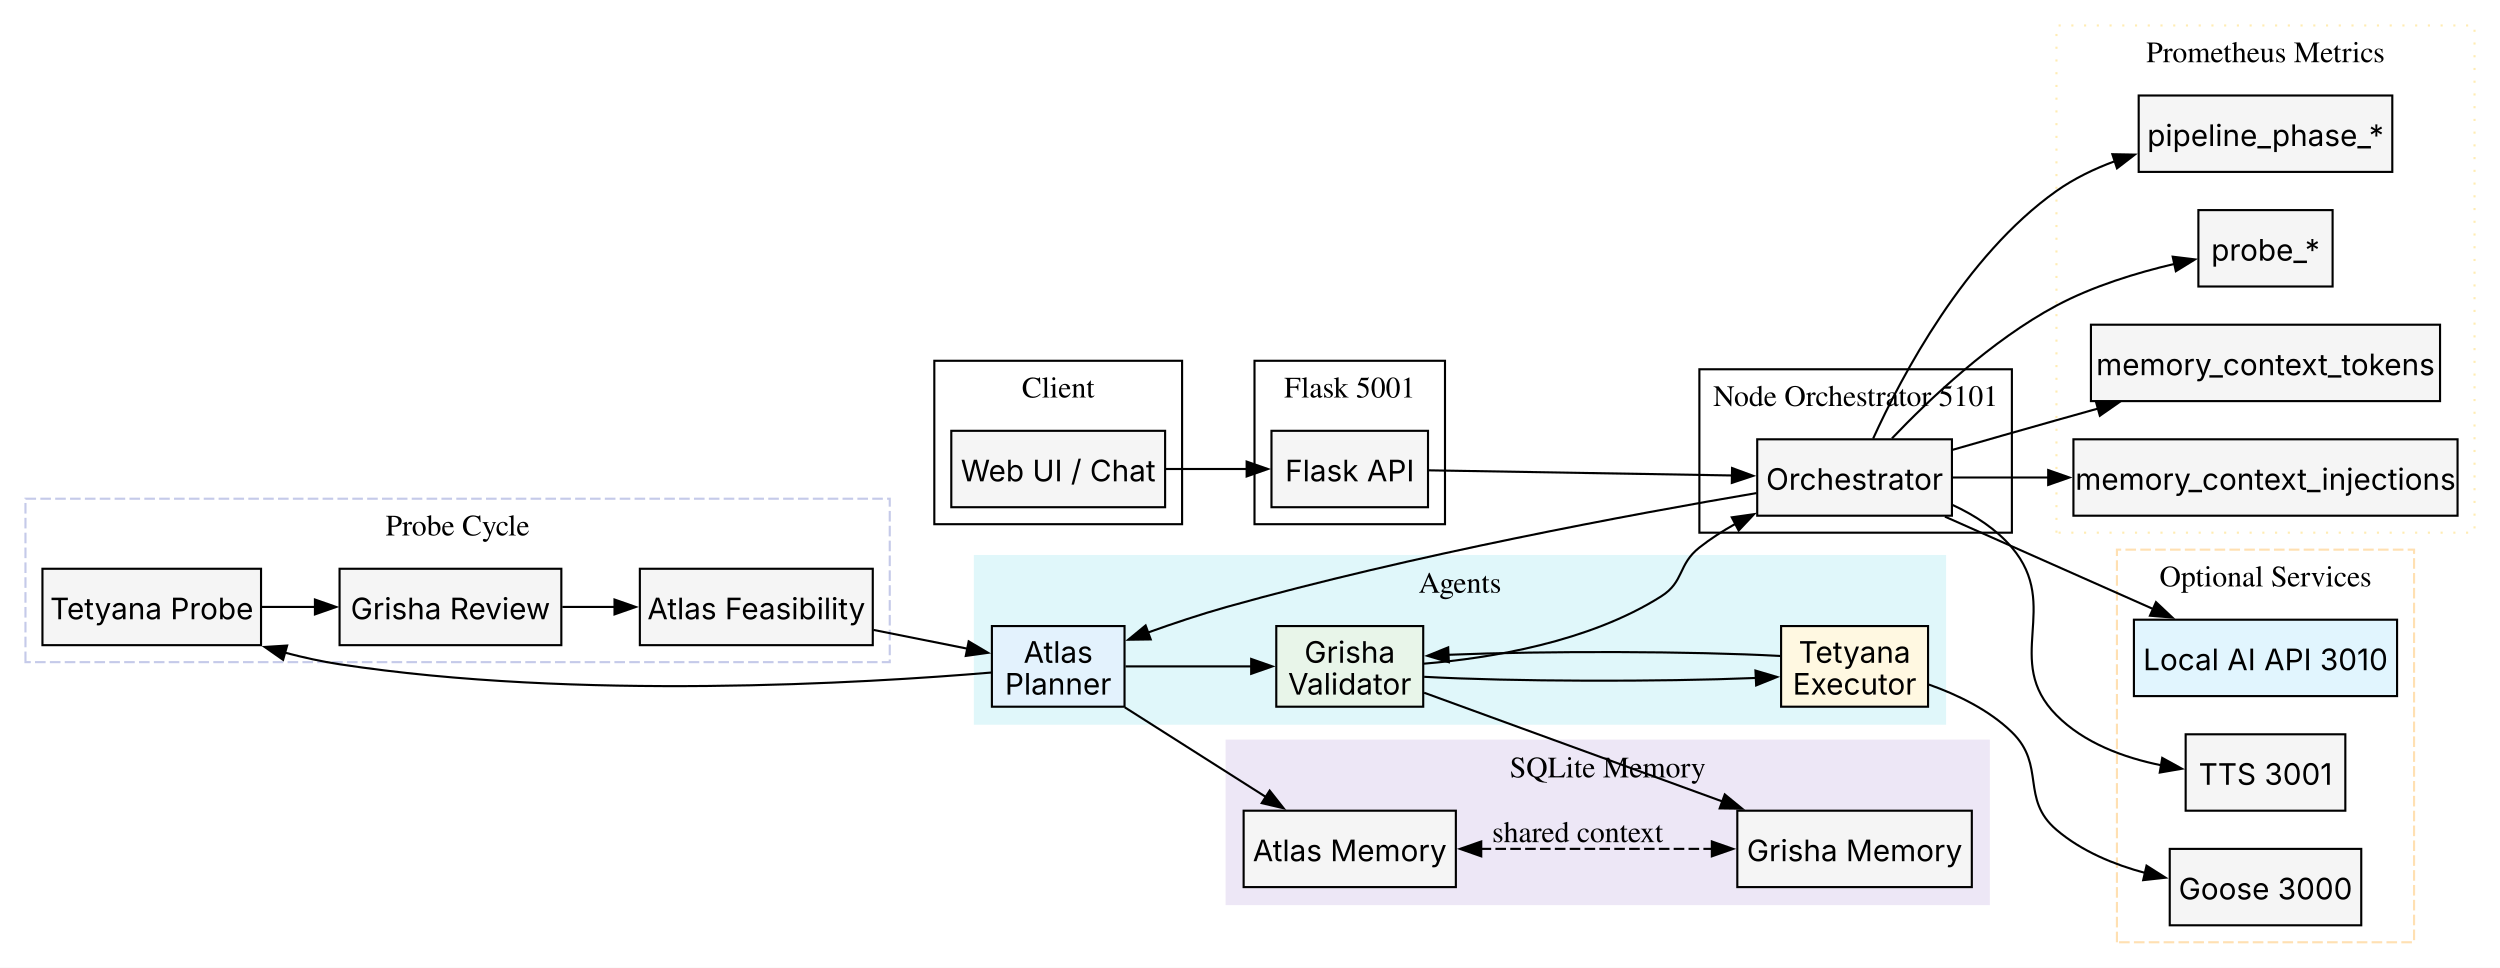
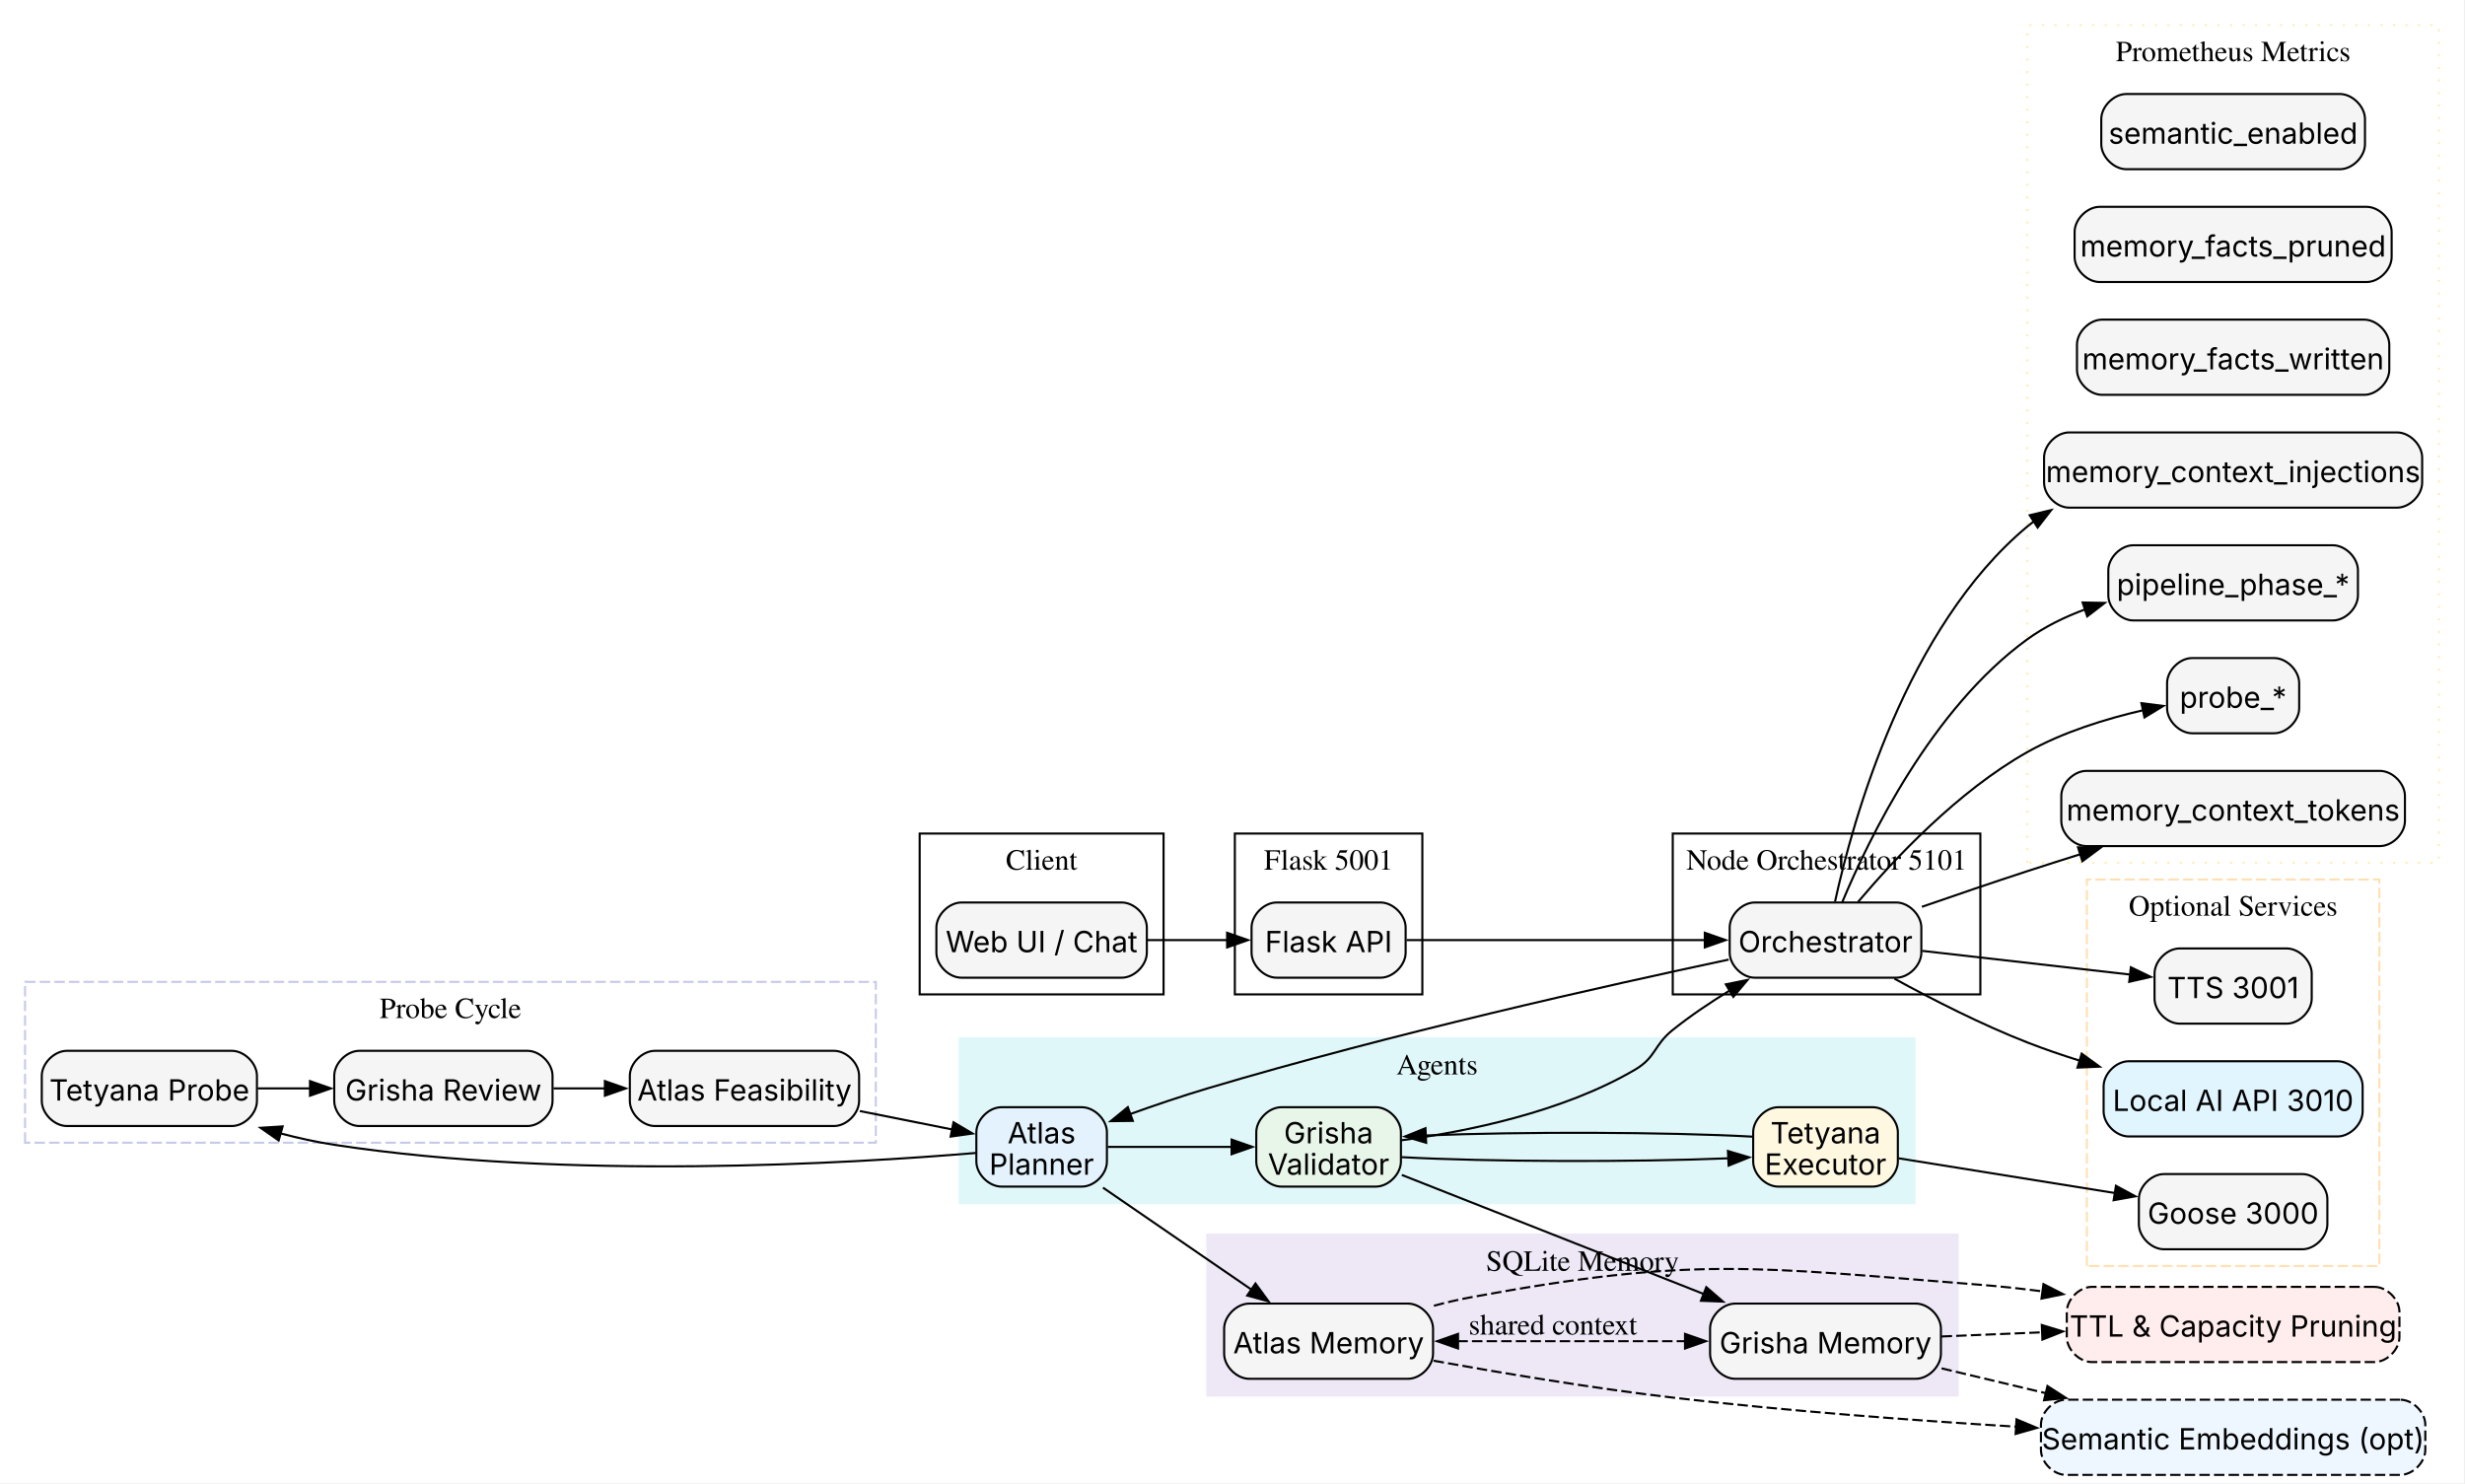
- <svg xmlns="http://www.w3.org/2000/svg" width="1178pt" height="456pt" viewBox="0.00 0.00 1178.00 456.00">
-   <g id="graph0" class="graph" transform="scale(1 1) rotate(0) translate(4 452)">
-     <polygon fill="white" stroke="none" points="-4,4 -4,-452 1174,-452 1174,4 -4,4" />
+ <svg xmlns="http://www.w3.org/2000/svg" width="1180pt" height="710pt" viewBox="0.00 0.00 1180.00 710.00">
+   <g id="graph0" class="graph" transform="scale(1 1) rotate(0) translate(4 706)">
+     <polygon fill="white" stroke="none" points="-4,4 -4,-706 1175.5,-706 1175.5,4 -4,4" />
    <g id="clust1" class="cluster">
-       <polygon fill="none" stroke="black" points="436.25,-205 436.25,-282 553,-282 553,-205 436.25,-205" />
-       <text xml:space="preserve" text-anchor="middle" x="494.62" y="-264.7" font-family="Times,serif" font-size="14.00">Client</text>
+       <polygon fill="none" stroke="black" points="436.25,-230 436.25,-307 553,-307 553,-230 436.25,-230" />
+       <text xml:space="preserve" text-anchor="middle" x="494.62" y="-289.7" font-family="Times,serif" font-size="14.00">Client</text>
    </g>
    <g id="clust2" class="cluster">
-       <polygon fill="none" stroke="black" points="587.12,-205 587.12,-282 676.88,-282 676.88,-205 587.12,-205" />
-       <text xml:space="preserve" text-anchor="middle" x="632" y="-264.7" font-family="Times,serif" font-size="14.00">Flask 5001</text>
+       <polygon fill="none" stroke="black" points="587.12,-230 587.12,-307 676.88,-307 676.88,-230 587.12,-230" />
+       <text xml:space="preserve" text-anchor="middle" x="632" y="-289.7" font-family="Times,serif" font-size="14.00">Flask 5001</text>
    </g>
    <g id="clust3" class="cluster">
-       <polygon fill="none" stroke="black" points="796.75,-201 796.75,-278 944,-278 944,-201 796.75,-201" />
-       <text xml:space="preserve" text-anchor="middle" x="870.38" y="-260.7" font-family="Times,serif" font-size="14.00">Node Orchestrator 5101</text>
+       <polygon fill="none" stroke="black" points="796.75,-230 796.75,-307 944,-307 944,-230 796.75,-230" />
+       <text xml:space="preserve" text-anchor="middle" x="870.38" y="-289.7" font-family="Times,serif" font-size="14.00">Node Orchestrator 5101</text>
    </g>
    <g id="clust4" class="cluster">
-       <polygon fill="#e0f7fa" stroke="#e0f7fa" points="455.38,-111 455.38,-190 912.5,-190 912.5,-111 455.38,-111" />
-       <text xml:space="preserve" text-anchor="middle" x="683.94" y="-172.7" font-family="Times,serif" font-size="14.00">Agents</text>
+       <polygon fill="#e0f7fa" stroke="#e0f7fa" points="455.38,-130 455.38,-209 912.5,-209 912.5,-130 455.38,-130" />
+       <text xml:space="preserve" text-anchor="middle" x="683.94" y="-191.7" font-family="Times,serif" font-size="14.00">Agents</text>
    </g>
    <g id="clust5" class="cluster">
-       <polygon fill="none" stroke="#c5cae9" stroke-dasharray="5,2" points="8,-140 8,-217 415.25,-217 415.25,-140 8,-140" />
-       <text xml:space="preserve" text-anchor="middle" x="211.62" y="-199.7" font-family="Times,serif" font-size="14.00">Probe Cycle</text>
+       <polygon fill="none" stroke="#c5cae9" stroke-dasharray="5,2" points="8,-159 8,-236 415.25,-236 415.25,-159 8,-159" />
+       <text xml:space="preserve" text-anchor="middle" x="211.62" y="-218.7" font-family="Times,serif" font-size="14.00">Probe Cycle</text>
    </g>
    <g id="clust6" class="cluster">
-       <polygon fill="#ede7f6" stroke="#ede7f6" points="574,-26 574,-103 933.12,-103 933.12,-26 574,-26" />
-       <text xml:space="preserve" text-anchor="middle" x="753.56" y="-85.7" font-family="Times,serif" font-size="14.00">SQLite Memory</text>
+       <polygon fill="#ede7f6" stroke="#ede7f6" points="574,-38 574,-115 933.12,-115 933.12,-38 574,-38" />
+       <text xml:space="preserve" text-anchor="middle" x="753.56" y="-97.7" font-family="Times,serif" font-size="14.00">SQLite Memory</text>
    </g>
    <g id="clust7" class="cluster">
-       <polygon fill="none" stroke="#ffecb3" stroke-dasharray="1,5" points="965,-201 965,-440 1162,-440 1162,-201 965,-201" />
-       <text xml:space="preserve" text-anchor="middle" x="1063.5" y="-422.7" font-family="Times,serif" font-size="14.00">Prometheus Metrics</text>
+       <polygon fill="none" stroke="#ffecb3" stroke-dasharray="1,5" points="966.5,-293 966.5,-694 1163.5,-694 1163.5,-293 966.5,-293" />
+       <text xml:space="preserve" text-anchor="middle" x="1065" y="-676.7" font-family="Times,serif" font-size="14.00">Prometheus Metrics</text>
    </g>
    <g id="clust8" class="cluster">
-       <polygon fill="none" stroke="#ffe0b2" stroke-dasharray="5,2" points="993.5,-8 993.5,-193 1133.5,-193 1133.5,-8 993.5,-8" />
-       <text xml:space="preserve" text-anchor="middle" x="1063.5" y="-175.7" font-family="Times,serif" font-size="14.00">Optional Services</text>
+       <polygon fill="none" stroke="#ffe0b2" stroke-dasharray="5,2" points="995,-100 995,-285 1135,-285 1135,-100 995,-100" />
+       <text xml:space="preserve" text-anchor="middle" x="1065" y="-267.7" font-family="Times,serif" font-size="14.00">Optional Services</text>
    </g>
    <g id="node1" class="node">
-       <polygon fill="#f5f5f5" stroke="black" points="545,-249 444.25,-249 444.25,-213 545,-213 545,-249" />
-       <text xml:space="preserve" text-anchor="middle" x="494.62" y="-225.2" font-family="Inter" font-size="14.00">Web UI / Chat</text>
+       <path fill="#f5f5f5" stroke="black" d="M533,-274C533,-274 456.25,-274 456.25,-274 450.25,-274 444.25,-268 444.25,-262 444.25,-262 444.25,-250 444.25,-250 444.25,-244 450.25,-238 456.25,-238 456.25,-238 533,-238 533,-238 539,-238 545,-244 545,-250 545,-250 545,-262 545,-262 545,-268 539,-274 533,-274" />
+       <text xml:space="preserve" text-anchor="middle" x="494.62" y="-250.2" font-family="Inter" font-size="14.00">Web UI / Chat</text>
    </g>
    <g id="node2" class="node">
-       <polygon fill="#f5f5f5" stroke="black" points="668.88,-249 595.12,-249 595.12,-213 668.88,-213 668.88,-249" />
-       <text xml:space="preserve" text-anchor="middle" x="632" y="-225.2" font-family="Inter" font-size="14.00">Flask API</text>
+       <path fill="#f5f5f5" stroke="black" d="M656.88,-274C656.88,-274 607.12,-274 607.12,-274 601.12,-274 595.12,-268 595.12,-262 595.12,-262 595.12,-250 595.12,-250 595.12,-244 601.12,-238 607.12,-238 607.12,-238 656.88,-238 656.88,-238 662.88,-238 668.88,-244 668.88,-250 668.88,-250 668.88,-262 668.88,-262 668.88,-268 662.88,-274 656.88,-274" />
+       <text xml:space="preserve" text-anchor="middle" x="632" y="-250.2" font-family="Inter" font-size="14.00">Flask API</text>
    </g>
    <g id="edge1" class="edge">
-       <path fill="none" stroke="black" d="M545.26,-231C557.73,-231 571.08,-231 583.44,-231" />
-       <polygon fill="black" stroke="black" points="583.42,-234.5 593.42,-231 583.42,-227.5 583.42,-234.5" />
+       <path fill="none" stroke="black" d="M545.26,-256C557.73,-256 571.08,-256 583.44,-256" />
+       <polygon fill="black" stroke="black" points="583.42,-259.5 593.42,-256 583.42,-252.5 583.42,-259.5" />
    </g>
    <g id="node3" class="node">
-       <polygon fill="#f5f5f5" stroke="black" points="915.75,-245 824,-245 824,-209 915.75,-209 915.75,-245" />
-       <text xml:space="preserve" text-anchor="middle" x="869.88" y="-221.2" font-family="Inter" font-size="14.00">Orchestrator</text>
+       <path fill="#f5f5f5" stroke="black" d="M903.75,-274C903.75,-274 836,-274 836,-274 830,-274 824,-268 824,-262 824,-262 824,-250 824,-250 824,-244 830,-238 836,-238 836,-238 903.75,-238 903.75,-238 909.75,-238 915.75,-244 915.75,-250 915.75,-250 915.75,-262 915.75,-262 915.75,-268 909.75,-274 903.75,-274" />
+       <text xml:space="preserve" text-anchor="middle" x="869.88" y="-250.2" font-family="Inter" font-size="14.00">Orchestrator</text>
    </g>
    <g id="edge2" class="edge">
-       <path fill="none" stroke="black" d="M669.34,-230.38C707.42,-229.74 767.76,-228.71 812.12,-227.96" />
-       <polygon fill="black" stroke="black" points="812.15,-231.46 822.09,-227.79 812.04,-224.46 812.15,-231.46" />
+       <path fill="none" stroke="black" d="M669.34,-256C707.42,-256 767.76,-256 812.12,-256" />
+       <polygon fill="black" stroke="black" points="812.09,-259.5 822.09,-256 812.09,-252.5 812.09,-259.5" />
    </g>
    <g id="node4" class="node">
-       <polygon fill="#e3f2fd" stroke="black" points="525.88,-157 463.38,-157 463.38,-119 525.88,-119 525.88,-157" />
-       <text xml:space="preserve" text-anchor="middle" x="494.62" y="-139.7" font-family="Inter" font-size="14.00">Atlas</text>
-       <text xml:space="preserve" text-anchor="middle" x="494.62" y="-124.7" font-family="Inter" font-size="14.00">Planner</text>
+       <path fill="#e3f2fd" stroke="black" d="M513.88,-176C513.88,-176 475.38,-176 475.38,-176 469.38,-176 463.38,-170 463.38,-164 463.38,-164 463.38,-150 463.38,-150 463.38,-144 469.38,-138 475.38,-138 475.38,-138 513.88,-138 513.88,-138 519.88,-138 525.88,-144 525.88,-150 525.88,-150 525.88,-164 525.88,-164 525.88,-170 519.88,-176 513.88,-176" />
+       <text xml:space="preserve" text-anchor="middle" x="494.62" y="-158.7" font-family="Inter" font-size="14.00">Atlas</text>
+       <text xml:space="preserve" text-anchor="middle" x="494.62" y="-143.7" font-family="Inter" font-size="14.00">Planner</text>
    </g>
    <g id="edge3" class="edge">
-       <path fill="none" stroke="black" d="M823.7,-219.67C765.43,-209.76 661.2,-190.47 574,-166 561.75,-162.56 548.66,-158.18 536.75,-153.9" />
-       <polygon fill="black" stroke="black" points="538.22,-150.71 527.62,-150.56 535.81,-157.29 538.22,-150.71" />
+       <path fill="none" stroke="black" d="M823.51,-246.66C765.27,-234.3 661.3,-211.02 574,-185 561.81,-181.37 548.73,-176.92 536.82,-172.65" />
+       <polygon fill="black" stroke="black" points="538.29,-169.46 527.69,-169.32 535.89,-176.03 538.29,-169.46" />
    </g>
    <g id="node12" class="node">
-       <polygon fill="#f5f5f5" stroke="black" points="1123.25,-407 1003.75,-407 1003.75,-371 1123.25,-371 1123.25,-407" />
-       <text xml:space="preserve" text-anchor="middle" x="1063.5" y="-383.2" font-family="Inter" font-size="14.00">pipeline_phase_*</text>
+       <path fill="#f5f5f5" stroke="black" d="M1112.75,-445C1112.75,-445 1017.25,-445 1017.25,-445 1011.25,-445 1005.25,-439 1005.25,-433 1005.25,-433 1005.25,-421 1005.25,-421 1005.25,-415 1011.25,-409 1017.25,-409 1017.25,-409 1112.75,-409 1112.75,-409 1118.75,-409 1124.75,-415 1124.75,-421 1124.75,-421 1124.75,-433 1124.75,-433 1124.75,-439 1118.75,-445 1112.75,-445" />
+       <text xml:space="preserve" text-anchor="middle" x="1065" y="-421.2" font-family="Inter" font-size="14.00">pipeline_phase_*</text>
+     </g>
+     <g id="edge19" class="edge">
+       <path fill="none" stroke="black" d="M877.86,-274.07C890.66,-304.75 920.82,-366.88 966.5,-400 974.8,-406.02 984.39,-410.7 994.24,-414.33" />
+       <polygon fill="black" stroke="black" points="992.96,-417.6 1003.55,-417.41 995.15,-410.95 992.96,-417.6" />
+     </g>
+     <g id="node13" class="node">
+       <path fill="#f5f5f5" stroke="black" d="M1084.62,-391C1084.62,-391 1045.38,-391 1045.38,-391 1039.38,-391 1033.38,-385 1033.38,-379 1033.38,-379 1033.38,-367 1033.38,-367 1033.38,-361 1039.38,-355 1045.38,-355 1045.38,-355 1084.62,-355 1084.62,-355 1090.62,-355 1096.62,-361 1096.62,-367 1096.62,-367 1096.62,-379 1096.62,-379 1096.62,-385 1090.62,-391 1084.62,-391" />
+       <text xml:space="preserve" text-anchor="middle" x="1065" y="-367.2" font-family="Inter" font-size="14.00">probe_*</text>
+     </g>
+     <g id="edge20" class="edge">
+       <path fill="none" stroke="black" d="M885.48,-274.3C902.74,-294.72 933.32,-327.33 966.5,-346 983.53,-355.59 1004.18,-361.94 1022.08,-366.06" />
+       <polygon fill="black" stroke="black" points="1021.1,-369.43 1031.61,-368.09 1022.56,-362.58 1021.1,-369.43" />
+     </g>
+     <g id="node14" class="node">
+       <path fill="#f5f5f5" stroke="black" d="M1135.25,-337C1135.25,-337 994.75,-337 994.75,-337 988.75,-337 982.75,-331 982.75,-325 982.75,-325 982.75,-313 982.75,-313 982.75,-307 988.75,-301 994.75,-301 994.75,-301 1135.25,-301 1135.25,-301 1141.25,-301 1147.25,-307 1147.25,-313 1147.25,-313 1147.25,-325 1147.25,-325 1147.25,-331 1141.25,-337 1135.25,-337" />
+       <text xml:space="preserve" text-anchor="middle" x="1065" y="-313.2" font-family="Inter" font-size="14.00">memory_context_tokens</text>
+     </g>
+     <g id="edge21" class="edge">
+       <path fill="none" stroke="black" d="M916.01,-271.93C931.93,-277.45 949.97,-283.61 966.5,-289 974.73,-291.68 983.37,-294.44 991.96,-297.13" />
+       <polygon fill="black" stroke="black" points="990.75,-300.42 1001.34,-300.06 992.84,-293.74 990.75,-300.42" />
+     </g>
+     <g id="node15" class="node">
+       <path fill="#f5f5f5" stroke="black" d="M1143.5,-499C1143.5,-499 986.5,-499 986.5,-499 980.5,-499 974.5,-493 974.5,-487 974.5,-487 974.5,-475 974.5,-475 974.5,-469 980.5,-463 986.5,-463 986.5,-463 1143.5,-463 1143.5,-463 1149.5,-463 1155.5,-469 1155.5,-475 1155.5,-475 1155.5,-487 1155.5,-487 1155.5,-493 1149.5,-499 1143.5,-499" />
+       <text xml:space="preserve" text-anchor="middle" x="1065" y="-475.2" font-family="Inter" font-size="14.00">memory_context_injections</text>
+     </g>
+     <g id="edge22" class="edge">
+       <path fill="none" stroke="black" d="M874.44,-274.43C883,-313.61 908.47,-405.57 966.5,-454 967.6,-454.92 968.73,-455.8 969.88,-456.66" />
+       <polygon fill="black" stroke="black" points="967.62,-459.37 977.92,-461.84 971.41,-453.48 967.62,-459.37" />
+     </g>
+     <g id="node20" class="node">
+       <path fill="#f5f5f5" stroke="black" d="M1090.62,-252C1090.62,-252 1039.38,-252 1039.38,-252 1033.38,-252 1027.38,-246 1027.38,-240 1027.38,-240 1027.38,-228 1027.38,-228 1027.38,-222 1033.38,-216 1039.38,-216 1039.38,-216 1090.62,-216 1090.62,-216 1096.62,-216 1102.62,-222 1102.62,-228 1102.62,-228 1102.62,-240 1102.62,-240 1102.62,-246 1096.62,-252 1090.62,-252" />
+       <text xml:space="preserve" text-anchor="middle" x="1065" y="-228.2" font-family="Inter" font-size="14.00">TTS 3001</text>
+     </g>
+     <g id="edge25" class="edge">
+       <path fill="none" stroke="black" d="M916.15,-250.84C946.11,-247.43 985.34,-242.96 1015.86,-239.48" />
+       <polygon fill="black" stroke="black" points="1016.05,-242.99 1025.59,-238.38 1015.26,-236.03 1016.05,-242.99" />
+     </g>
+     <g id="node21" class="node">
+       <path fill="#e1f5fe" stroke="black" d="M1115,-198C1115,-198 1015,-198 1015,-198 1009,-198 1003,-192 1003,-186 1003,-186 1003,-174 1003,-174 1003,-168 1009,-162 1015,-162 1015,-162 1115,-162 1115,-162 1121,-162 1127,-168 1127,-174 1127,-174 1127,-186 1127,-186 1127,-192 1121,-198 1115,-198" />
+       <text xml:space="preserve" text-anchor="middle" x="1065" y="-174.2" font-family="Inter" font-size="14.00">Local AI API 3010</text>
+     </g>
+     <g id="edge24" class="edge">
+       <path fill="none" stroke="black" d="M902.87,-237.53C921.09,-227.54 944.6,-215.54 966.5,-207 974.55,-203.86 983.12,-200.93 991.69,-198.24" />
+       <polygon fill="black" stroke="black" points="992.51,-201.65 1001.07,-195.41 990.49,-194.95 992.51,-201.65" />
+     </g>
+     <g id="node5" class="node">
+       <path fill="#e8f5e9" stroke="black" d="M654.62,-176C654.62,-176 609.38,-176 609.38,-176 603.38,-176 597.38,-170 597.38,-164 597.38,-164 597.38,-150 597.38,-150 597.38,-144 603.38,-138 609.38,-138 609.38,-138 654.62,-138 654.62,-138 660.62,-138 666.62,-144 666.62,-150 666.62,-150 666.62,-164 666.62,-164 666.62,-170 660.62,-176 654.62,-176" />
+       <text xml:space="preserve" text-anchor="middle" x="632" y="-158.7" font-family="Inter" font-size="14.00">Grisha</text>
+       <text xml:space="preserve" text-anchor="middle" x="632" y="-143.7" font-family="Inter" font-size="14.00">Validator</text>
+     </g>
+     <g id="edge4" class="edge">
+       <path fill="none" stroke="black" d="M526.34,-157C543.87,-157 566.16,-157 585.67,-157" />
+       <polygon fill="black" stroke="black" points="585.56,-160.5 595.56,-157 585.56,-153.5 585.56,-160.5" />
+     </g>
+     <g id="node7" class="node">
+       <path fill="#f5f5f5" stroke="black" d="M107,-203C107,-203 28,-203 28,-203 22,-203 16,-197 16,-191 16,-191 16,-179 16,-179 16,-173 22,-167 28,-167 28,-167 107,-167 107,-167 113,-167 119,-173 119,-179 119,-179 119,-191 119,-191 119,-197 113,-203 107,-203" />
+       <text xml:space="preserve" text-anchor="middle" x="67.5" y="-179.2" font-family="Inter" font-size="14.00">Tetyana Probe</text>
+     </g>
+     <g id="edge8" class="edge">
+       <path fill="none" stroke="black" d="M463.13,-154.1C403.64,-149.09 268.13,-140.92 156,-158 147.59,-159.28 138.86,-161.21 130.33,-163.45" />
+       <polygon fill="black" stroke="black" points="129.4,-160.08 120.72,-166.15 131.3,-166.82 129.4,-160.08" />
+     </g>
+     <g id="node10" class="node">
+       <path fill="#f5f5f5" stroke="black" d="M670,-82C670,-82 594,-82 594,-82 588,-82 582,-76 582,-70 582,-70 582,-58 582,-58 582,-52 588,-46 594,-46 594,-46 670,-46 670,-46 676,-46 682,-52 682,-58 682,-58 682,-70 682,-70 682,-76 676,-82 670,-82" />
+       <text xml:space="preserve" text-anchor="middle" x="632" y="-58.2" font-family="Inter" font-size="14.00">Atlas Memory</text>
+     </g>
+     <g id="edge12" class="edge">
+       <path fill="none" stroke="black" d="M524,-137.5C544.67,-123.31 572.82,-103.97 595.06,-88.69" />
+       <polygon fill="black" stroke="black" points="596.99,-91.61 603.25,-83.06 593.03,-85.84 596.99,-91.61" />
+     </g>
+     <g id="edge7" class="edge">
+       <path fill="none" stroke="black" d="M666.86,-160.17C697.78,-164.28 743.85,-173.53 778.75,-194 788.78,-199.89 787.67,-205.73 796.75,-213 805.2,-219.76 814.81,-226.22 824.2,-231.97" />
+       <polygon fill="black" stroke="black" points="822.16,-234.83 832.55,-236.93 825.74,-228.82 822.16,-234.83" />
+     </g>
+     <g id="node6" class="node">
+       <path fill="#fff8e1" stroke="black" d="M892.5,-176C892.5,-176 847.25,-176 847.25,-176 841.25,-176 835.25,-170 835.25,-164 835.25,-164 835.25,-150 835.25,-150 835.25,-144 841.25,-138 847.25,-138 847.25,-138 892.5,-138 892.5,-138 898.5,-138 904.5,-144 904.5,-150 904.5,-150 904.5,-164 904.5,-164 904.5,-170 898.5,-176 892.5,-176" />
+       <text xml:space="preserve" text-anchor="middle" x="869.88" y="-158.7" font-family="Inter" font-size="14.00">Tetyana</text>
+       <text xml:space="preserve" text-anchor="middle" x="869.88" y="-143.7" font-family="Inter" font-size="14.00">Executor</text>
+     </g>
+     <g id="edge5" class="edge">
+       <path fill="none" stroke="black" d="M667.05,-152.09C708.24,-149.83 777.75,-149.65 823.47,-151.55" />
+       <polygon fill="black" stroke="black" points="823.17,-155.03 833.33,-152.01 823.5,-148.04 823.17,-155.03" />
+     </g>
+     <g id="node11" class="node">
+       <path fill="#f5f5f5" stroke="black" d="M913.12,-82C913.12,-82 826.62,-82 826.62,-82 820.62,-82 814.62,-76 814.62,-70 814.62,-70 814.62,-58 814.62,-58 814.62,-52 820.62,-46 826.62,-46 826.62,-46 913.12,-46 913.12,-46 919.12,-46 925.12,-52 925.12,-58 925.12,-58 925.12,-70 925.12,-70 925.12,-76 919.12,-82 913.12,-82" />
+       <text xml:space="preserve" text-anchor="middle" x="869.88" y="-58.2" font-family="Inter" font-size="14.00">Grisha Memory</text>
+     </g>
+     <g id="edge13" class="edge">
+       <path fill="none" stroke="black" d="M667.05,-143.58C704.84,-128.67 766.47,-104.38 811.7,-86.54" />
+       <polygon fill="black" stroke="black" points="812.81,-89.87 820.83,-82.94 810.24,-83.35 812.81,-89.87" />
+     </g>
+     <g id="edge6" class="edge">
+       <path fill="none" stroke="black" d="M834.84,-161.91C793.65,-164.17 724.14,-164.35 678.41,-162.46" />
+       <polygon fill="black" stroke="black" points="678.71,-158.97 668.56,-161.99 678.38,-165.96 678.71,-158.97" />
+     </g>
+     <g id="node19" class="node">
+       <path fill="#f5f5f5" stroke="black" d="M1098.12,-144C1098.12,-144 1031.88,-144 1031.88,-144 1025.88,-144 1019.88,-138 1019.88,-132 1019.88,-132 1019.88,-120 1019.88,-120 1019.88,-114 1025.88,-108 1031.88,-108 1031.88,-108 1098.12,-108 1098.12,-108 1104.12,-108 1110.12,-114 1110.12,-120 1110.12,-120 1110.12,-132 1110.12,-132 1110.12,-138 1104.12,-144 1098.12,-144" />
+       <text xml:space="preserve" text-anchor="middle" x="1065" y="-120.2" font-family="Inter" font-size="14.00">Goose 3000</text>
+     </g>
+     <g id="edge23" class="edge">
+       <path fill="none" stroke="black" d="M904.96,-151.53C933.66,-146.92 975.26,-140.24 1008.72,-134.87" />
+       <polygon fill="black" stroke="black" points="1008.91,-138.39 1018.23,-133.35 1007.8,-131.48 1008.91,-138.39" />
+     </g>
+     <g id="node8" class="node">
+       <path fill="#f5f5f5" stroke="black" d="M248.5,-203C248.5,-203 168,-203 168,-203 162,-203 156,-197 156,-191 156,-191 156,-179 156,-179 156,-173 162,-167 168,-167 168,-167 248.5,-167 248.5,-167 254.5,-167 260.5,-173 260.5,-179 260.5,-179 260.5,-191 260.5,-191 260.5,-197 254.5,-203 248.5,-203" />
+       <text xml:space="preserve" text-anchor="middle" x="208.25" y="-179.2" font-family="Inter" font-size="14.00">Grisha Review</text>
+     </g>
+     <g id="edge9" class="edge">
+       <path fill="none" stroke="black" d="M119.38,-185C127.57,-185 136.13,-185 144.55,-185" />
+       <polygon fill="black" stroke="black" points="144.4,-188.5 154.4,-185 144.4,-181.5 144.4,-188.5" />
+     </g>
+     <g id="node9" class="node">
+       <path fill="#f5f5f5" stroke="black" d="M395.25,-203C395.25,-203 309.5,-203 309.5,-203 303.5,-203 297.5,-197 297.5,-191 297.5,-191 297.5,-179 297.5,-179 297.5,-173 303.5,-167 309.5,-167 309.5,-167 395.25,-167 395.25,-167 401.25,-167 407.25,-173 407.25,-179 407.25,-179 407.25,-191 407.25,-191 407.25,-197 401.25,-203 395.25,-203" />
+       <text xml:space="preserve" text-anchor="middle" x="352.38" y="-179.2" font-family="Inter" font-size="14.00">Atlas Feasibility</text>
+     </g>
+     <g id="edge10" class="edge">
+       <path fill="none" stroke="black" d="M260.96,-185C269.04,-185 277.47,-185 285.81,-185" />
+       <polygon fill="black" stroke="black" points="285.56,-188.5 295.56,-185 285.56,-181.5 285.56,-188.5" />
+     </g>
+     <g id="edge11" class="edge">
+       <path fill="none" stroke="black" d="M407.6,-174.17C422.29,-171.24 437.97,-168.11 451.86,-165.34" />
+       <polygon fill="black" stroke="black" points="452.44,-168.79 461.57,-163.4 451.07,-161.93 452.44,-168.79" />
+     </g>
+     <g id="edge14" class="edge">
+       <path fill="none" stroke="black" stroke-dasharray="5,2" d="M693.64,-64C727.06,-64 768.59,-64 802.83,-64" />
+       <polygon fill="black" stroke="black" points="693.96,-60.5 683.96,-64 693.96,-67.5 693.96,-60.5" />
+       <polygon fill="black" stroke="black" points="802.62,-67.5 812.62,-64 802.62,-60.5 802.62,-67.5" />
+       <text xml:space="preserve" text-anchor="middle" x="739.38" y="-67.2" font-family="Times,serif" font-size="14.00">shared context</text>
+     </g>
+     <g id="node22" class="node">
+       <path fill="#ffecec" stroke="black" stroke-dasharray="5,2" d="M1132.62,-90C1132.62,-90 997.38,-90 997.38,-90 991.38,-90 985.38,-84 985.38,-78 985.38,-78 985.38,-66 985.38,-66 985.38,-60 991.38,-54 997.38,-54 997.38,-54 1132.62,-54 1132.62,-54 1138.62,-54 1144.62,-60 1144.62,-66 1144.62,-66 1144.62,-78 1144.62,-78 1144.62,-84 1138.62,-90 1132.62,-90" />
+       <text xml:space="preserve" text-anchor="middle" x="1065" y="-66.2" font-family="Inter" font-size="14.00">TTL &amp; Capacity Pruning</text>
    </g>
    <g id="edge15" class="edge">
-       <path fill="none" stroke="black" d="M878.62,-245.34C891.92,-274.56 921.86,-331.46 965,-362 973.32,-367.89 982.87,-372.49 992.68,-376.1" />
-       <polygon fill="black" stroke="black" points="991.34,-379.34 1001.93,-379.15 993.53,-372.69 991.34,-379.34" />
-     </g>
-     <g id="node13" class="node">
-       <polygon fill="#f5f5f5" stroke="black" points="1095.12,-353 1031.88,-353 1031.88,-317 1095.12,-317 1095.12,-353" />
-       <text xml:space="preserve" text-anchor="middle" x="1063.5" y="-329.2" font-family="Inter" font-size="14.00">probe_*</text>
+       <path fill="none" stroke="black" stroke-dasharray="5,2" d="M682.42,-80.96C688.29,-82.53 694.25,-83.94 700,-85 806.67,-104.72 835.86,-99.51 944,-91 953.7,-90.24 963.8,-89.13 973.85,-87.83" />
+       <polygon fill="black" stroke="black" points="974.2,-91.32 983.64,-86.5 973.26,-84.38 974.2,-91.32" />
+     </g>
+     <g id="node23" class="node">
+       <path fill="#eef7ff" stroke="black" stroke-dasharray="5,2" d="M1145,-36C1145,-36 985,-36 985,-36 979,-36 973,-30 973,-24 973,-24 973,-12 973,-12 973,-6 979,0 985,0 985,0 1145,0 1145,0 1151,0 1157,-6 1157,-12 1157,-12 1157,-24 1157,-24 1157,-30 1151,-36 1145,-36" />
+       <text xml:space="preserve" text-anchor="middle" x="1065" y="-12.2" font-family="Inter" font-size="14.00">Semantic Embeddings (opt)</text>
+     </g>
+     <g id="edge17" class="edge">
+       <path fill="none" stroke="black" stroke-dasharray="5,2" d="M682.27,-54.65C714.69,-48.81 758.12,-41.55 796.75,-37 850.86,-30.63 911.4,-26.11 961.16,-23.08" />
+       <polygon fill="black" stroke="black" points="961.3,-26.58 971.07,-22.49 960.88,-19.59 961.3,-26.58" />
    </g>
    <g id="edge16" class="edge">
-       <path fill="none" stroke="black" d="M887.49,-245.43C905.05,-263.83 934.38,-291.65 965,-308 982.16,-317.16 1002.72,-323.45 1020.52,-327.63" />
-       <polygon fill="black" stroke="black" points="1019.77,-331.05 1030.29,-329.77 1021.26,-324.21 1019.77,-331.05" />
-     </g>
-     <g id="node14" class="node">
-       <polygon fill="#f5f5f5" stroke="black" points="1145.75,-299 981.25,-299 981.25,-263 1145.75,-263 1145.75,-299" />
-       <text xml:space="preserve" text-anchor="middle" x="1063.5" y="-275.2" font-family="Inter" font-size="14.00">memory_context_tokens</text>
-     </g>
-     <g id="edge17" class="edge">
-       <path fill="none" stroke="black" d="M915.86,-239.99C931.41,-244.46 948.96,-249.48 965,-254 971.49,-255.83 978.23,-257.72 984.99,-259.61" />
-       <polygon fill="black" stroke="black" points="983.58,-262.84 994.15,-262.16 985.45,-256.1 983.58,-262.84" />
-     </g>
-     <g id="node15" class="node">
-       <polygon fill="#f5f5f5" stroke="black" points="1154,-245 973,-245 973,-209 1154,-209 1154,-245" />
-       <text xml:space="preserve" text-anchor="middle" x="1063.5" y="-221.2" font-family="Inter" font-size="14.00">memory_context_injections</text>
+       <path fill="none" stroke="black" stroke-dasharray="5,2" d="M925.44,-66.26C940.49,-66.88 957.22,-67.58 973.71,-68.26" />
+       <polygon fill="black" stroke="black" points="973.41,-71.75 983.55,-68.67 973.7,-64.76 973.41,-71.75" />
    </g>
    <g id="edge18" class="edge">
-       <path fill="none" stroke="black" d="M915.8,-227C929.64,-227 945.48,-227 961.51,-227" />
-       <polygon fill="black" stroke="black" points="961.11,-230.5 971.11,-227 961.11,-223.5 961.11,-230.5" />
+       <path fill="none" stroke="black" stroke-dasharray="5,2" d="M925.44,-51C941,-47.3 958.36,-43.16 975.39,-39.11" />
+       <polygon fill="black" stroke="black" points="976.12,-42.53 985.03,-36.81 974.49,-35.72 976.12,-42.53" />
+     </g>
+     <g id="node16" class="node">
+       <path fill="#f5f5f5" stroke="black" d="M1127.75,-553C1127.75,-553 1002.25,-553 1002.25,-553 996.25,-553 990.25,-547 990.25,-541 990.25,-541 990.25,-529 990.25,-529 990.25,-523 996.25,-517 1002.25,-517 1002.25,-517 1127.75,-517 1127.75,-517 1133.75,-517 1139.75,-523 1139.75,-529 1139.75,-529 1139.75,-541 1139.75,-541 1139.75,-547 1133.75,-553 1127.75,-553" />
+       <text xml:space="preserve" text-anchor="middle" x="1065" y="-529.2" font-family="Inter" font-size="14.00">memory_facts_written</text>
    </g>
    <g id="node17" class="node">
-       <polygon fill="#f5f5f5" stroke="black" points="1101.12,-106 1025.88,-106 1025.88,-70 1101.12,-70 1101.12,-106" />
-       <text xml:space="preserve" text-anchor="middle" x="1063.5" y="-82.2" font-family="Inter" font-size="14.00">TTS 3001</text>
-     </g>
-     <g id="edge21" class="edge">
-       <path fill="none" stroke="black" d="M916.06,-214.06C926.46,-209.23 936.61,-202.71 944,-194 967.5,-166.29 939.44,-140.82 965,-115 977.97,-101.89 996.71,-94.99 1014.29,-91.42" />
-       <polygon fill="black" stroke="black" points="1014.84,-94.88 1024.12,-89.77 1013.68,-87.97 1014.84,-94.88" />
+       <path fill="#f5f5f5" stroke="black" d="M1128.88,-607C1128.88,-607 1001.12,-607 1001.12,-607 995.12,-607 989.12,-601 989.12,-595 989.12,-595 989.12,-583 989.12,-583 989.12,-577 995.12,-571 1001.12,-571 1001.12,-571 1128.88,-571 1128.88,-571 1134.88,-571 1140.88,-577 1140.88,-583 1140.88,-583 1140.88,-595 1140.88,-595 1140.88,-601 1134.88,-607 1128.88,-607" />
+       <text xml:space="preserve" text-anchor="middle" x="1065" y="-583.2" font-family="Inter" font-size="14.00">memory_facts_pruned</text>
    </g>
    <g id="node18" class="node">
-       <polygon fill="#e1f5fe" stroke="black" points="1125.5,-160 1001.5,-160 1001.5,-124 1125.5,-124 1125.5,-160" />
-       <text xml:space="preserve" text-anchor="middle" x="1063.5" y="-136.2" font-family="Inter" font-size="14.00">Local AI API 3010</text>
-     </g>
-     <g id="edge20" class="edge">
-       <path fill="none" stroke="black" d="M912.45,-208.56C941.33,-195.75 980.01,-178.59 1010.86,-164.9" />
-       <polygon fill="black" stroke="black" points="1011.9,-168.28 1019.62,-161.02 1009.06,-161.88 1011.9,-168.28" />
-     </g>
-     <g id="node5" class="node">
-       <polygon fill="#e8f5e9" stroke="black" points="666.62,-157 597.38,-157 597.38,-119 666.62,-119 666.62,-157" />
-       <text xml:space="preserve" text-anchor="middle" x="632" y="-139.7" font-family="Inter" font-size="14.00">Grisha</text>
-       <text xml:space="preserve" text-anchor="middle" x="632" y="-124.7" font-family="Inter" font-size="14.00">Validator</text>
-     </g>
-     <g id="edge4" class="edge">
-       <path fill="none" stroke="black" d="M526.34,-138C543.87,-138 566.16,-138 585.67,-138" />
-       <polygon fill="black" stroke="black" points="585.56,-141.5 595.56,-138 585.56,-134.5 585.56,-141.5" />
-     </g>
-     <g id="node7" class="node">
-       <polygon fill="#f5f5f5" stroke="black" points="119,-184 16,-184 16,-148 119,-148 119,-184" />
-       <text xml:space="preserve" text-anchor="middle" x="67.5" y="-160.2" font-family="Inter" font-size="14.00">Tetyana Probe</text>
-     </g>
-     <g id="edge8" class="edge">
-       <path fill="none" stroke="black" d="M463.13,-135.1C403.64,-130.09 268.13,-121.92 156,-139 147.59,-140.28 138.86,-142.21 130.33,-144.45" />
-       <polygon fill="black" stroke="black" points="129.4,-141.08 120.72,-147.15 131.3,-147.82 129.4,-141.08" />
-     </g>
-     <g id="node10" class="node">
-       <polygon fill="#f5f5f5" stroke="black" points="682,-70 582,-70 582,-34 682,-34 682,-70" />
-       <text xml:space="preserve" text-anchor="middle" x="632" y="-46.2" font-family="Inter" font-size="14.00">Atlas Memory</text>
-     </g>
-     <g id="edge12" class="edge">
-       <path fill="none" stroke="black" d="M526.01,-118.7C545.66,-106.22 571.41,-89.86 592.49,-76.46" />
-       <polygon fill="black" stroke="black" points="594.27,-79.48 600.83,-71.16 590.52,-73.57 594.27,-79.48" />
-     </g>
-     <g id="edge7" class="edge">
-       <path fill="none" stroke="black" d="M666.99,-139.28C698.22,-141.87 744.67,-149.41 778.75,-171 789.72,-177.95 786.56,-185.96 796.75,-194 801.94,-198.1 807.73,-201.82 813.7,-205.16" />
-       <polygon fill="black" stroke="black" points="812.02,-208.23 822.51,-209.73 815.25,-202.02 812.02,-208.23" />
-     </g>
-     <g id="node6" class="node">
-       <polygon fill="#fff8e1" stroke="black" points="904.5,-157 835.25,-157 835.25,-119 904.5,-119 904.5,-157" />
-       <text xml:space="preserve" text-anchor="middle" x="869.88" y="-139.7" font-family="Inter" font-size="14.00">Tetyana</text>
-       <text xml:space="preserve" text-anchor="middle" x="869.88" y="-124.7" font-family="Inter" font-size="14.00">Executor</text>
-     </g>
-     <g id="edge5" class="edge">
-       <path fill="none" stroke="black" d="M667.05,-133.09C708.24,-130.83 777.75,-130.65 823.47,-132.55" />
-       <polygon fill="black" stroke="black" points="823.17,-136.03 833.33,-133.01 823.5,-129.04 823.17,-136.03" />
-     </g>
-     <g id="node11" class="node">
-       <polygon fill="#f5f5f5" stroke="black" points="925.12,-70 814.62,-70 814.62,-34 925.12,-34 925.12,-70" />
-       <text xml:space="preserve" text-anchor="middle" x="869.88" y="-46.2" font-family="Inter" font-size="14.00">Grisha Memory</text>
-     </g>
-     <g id="edge13" class="edge">
-       <path fill="none" stroke="black" d="M667.05,-125.59C703.7,-112.22 762.77,-90.68 807.56,-74.36" />
-       <polygon fill="black" stroke="black" points="808.71,-77.66 816.9,-70.95 806.31,-71.09 808.71,-77.66" />
-     </g>
-     <g id="edge6" class="edge">
-       <path fill="none" stroke="black" d="M834.84,-142.91C793.65,-145.17 724.14,-145.35 678.41,-143.46" />
-       <polygon fill="black" stroke="black" points="678.71,-139.97 668.56,-142.99 678.38,-146.96 678.71,-139.97" />
-     </g>
-     <g id="node16" class="node">
-       <polygon fill="#f5f5f5" stroke="black" points="1108.62,-52 1018.38,-52 1018.38,-16 1108.62,-16 1108.62,-52" />
-       <text xml:space="preserve" text-anchor="middle" x="1063.5" y="-28.2" font-family="Inter" font-size="14.00">Goose 3000</text>
-     </g>
-     <g id="edge19" class="edge">
-       <path fill="none" stroke="black" d="M904.86,-129.44C918.37,-124.66 933.23,-117.48 944,-107 960.11,-91.33 947.9,-75.59 965,-61 976.83,-50.91 992.13,-44.57 1007.1,-40.59" />
-       <polygon fill="black" stroke="black" points="1007.45,-44.1 1016.4,-38.43 1005.87,-37.28 1007.45,-44.1" />
-     </g>
-     <g id="node8" class="node">
-       <polygon fill="#f5f5f5" stroke="black" points="260.5,-184 156,-184 156,-148 260.5,-148 260.5,-184" />
-       <text xml:space="preserve" text-anchor="middle" x="208.25" y="-160.2" font-family="Inter" font-size="14.00">Grisha Review</text>
-     </g>
-     <g id="edge9" class="edge">
-       <path fill="none" stroke="black" d="M119.38,-166C127.57,-166 136.13,-166 144.55,-166" />
-       <polygon fill="black" stroke="black" points="144.4,-169.5 154.4,-166 144.4,-162.5 144.4,-169.5" />
-     </g>
-     <g id="node9" class="node">
-       <polygon fill="#f5f5f5" stroke="black" points="407.25,-184 297.5,-184 297.5,-148 407.25,-148 407.25,-184" />
-       <text xml:space="preserve" text-anchor="middle" x="352.38" y="-160.2" font-family="Inter" font-size="14.00">Atlas Feasibility</text>
-     </g>
-     <g id="edge10" class="edge">
-       <path fill="none" stroke="black" d="M260.96,-166C269.04,-166 277.47,-166 285.81,-166" />
-       <polygon fill="black" stroke="black" points="285.56,-169.5 295.56,-166 285.56,-162.5 285.56,-169.5" />
-     </g>
-     <g id="edge11" class="edge">
-       <path fill="none" stroke="black" d="M407.6,-155.17C422.29,-152.24 437.97,-149.11 451.86,-146.34" />
-       <polygon fill="black" stroke="black" points="452.44,-149.79 461.57,-144.4 451.07,-142.93 452.44,-149.79" />
-     </g>
-     <g id="edge14" class="edge">
-       <path fill="none" stroke="black" stroke-dasharray="5,2" d="M693.64,-52C727.06,-52 768.59,-52 802.83,-52" />
-       <polygon fill="black" stroke="black" points="693.96,-48.5 683.96,-52 693.96,-55.5 693.96,-48.5" />
-       <polygon fill="black" stroke="black" points="802.62,-55.5 812.62,-52 802.62,-48.5 802.62,-55.5" />
-       <text xml:space="preserve" text-anchor="middle" x="739.38" y="-55.2" font-family="Times,serif" font-size="14.00">shared context</text>
+       <path fill="#f5f5f5" stroke="black" d="M1116.12,-661C1116.12,-661 1013.88,-661 1013.88,-661 1007.88,-661 1001.88,-655 1001.88,-649 1001.88,-649 1001.88,-637 1001.88,-637 1001.88,-631 1007.88,-625 1013.88,-625 1013.88,-625 1116.12,-625 1116.12,-625 1122.12,-625 1128.12,-631 1128.12,-637 1128.12,-637 1128.12,-649 1128.12,-649 1128.12,-655 1122.12,-661 1116.12,-661" />
+       <text xml:space="preserve" text-anchor="middle" x="1065" y="-637.2" font-family="Inter" font-size="14.00">semantic_enabled</text>
    </g>
  </g>
</svg>
